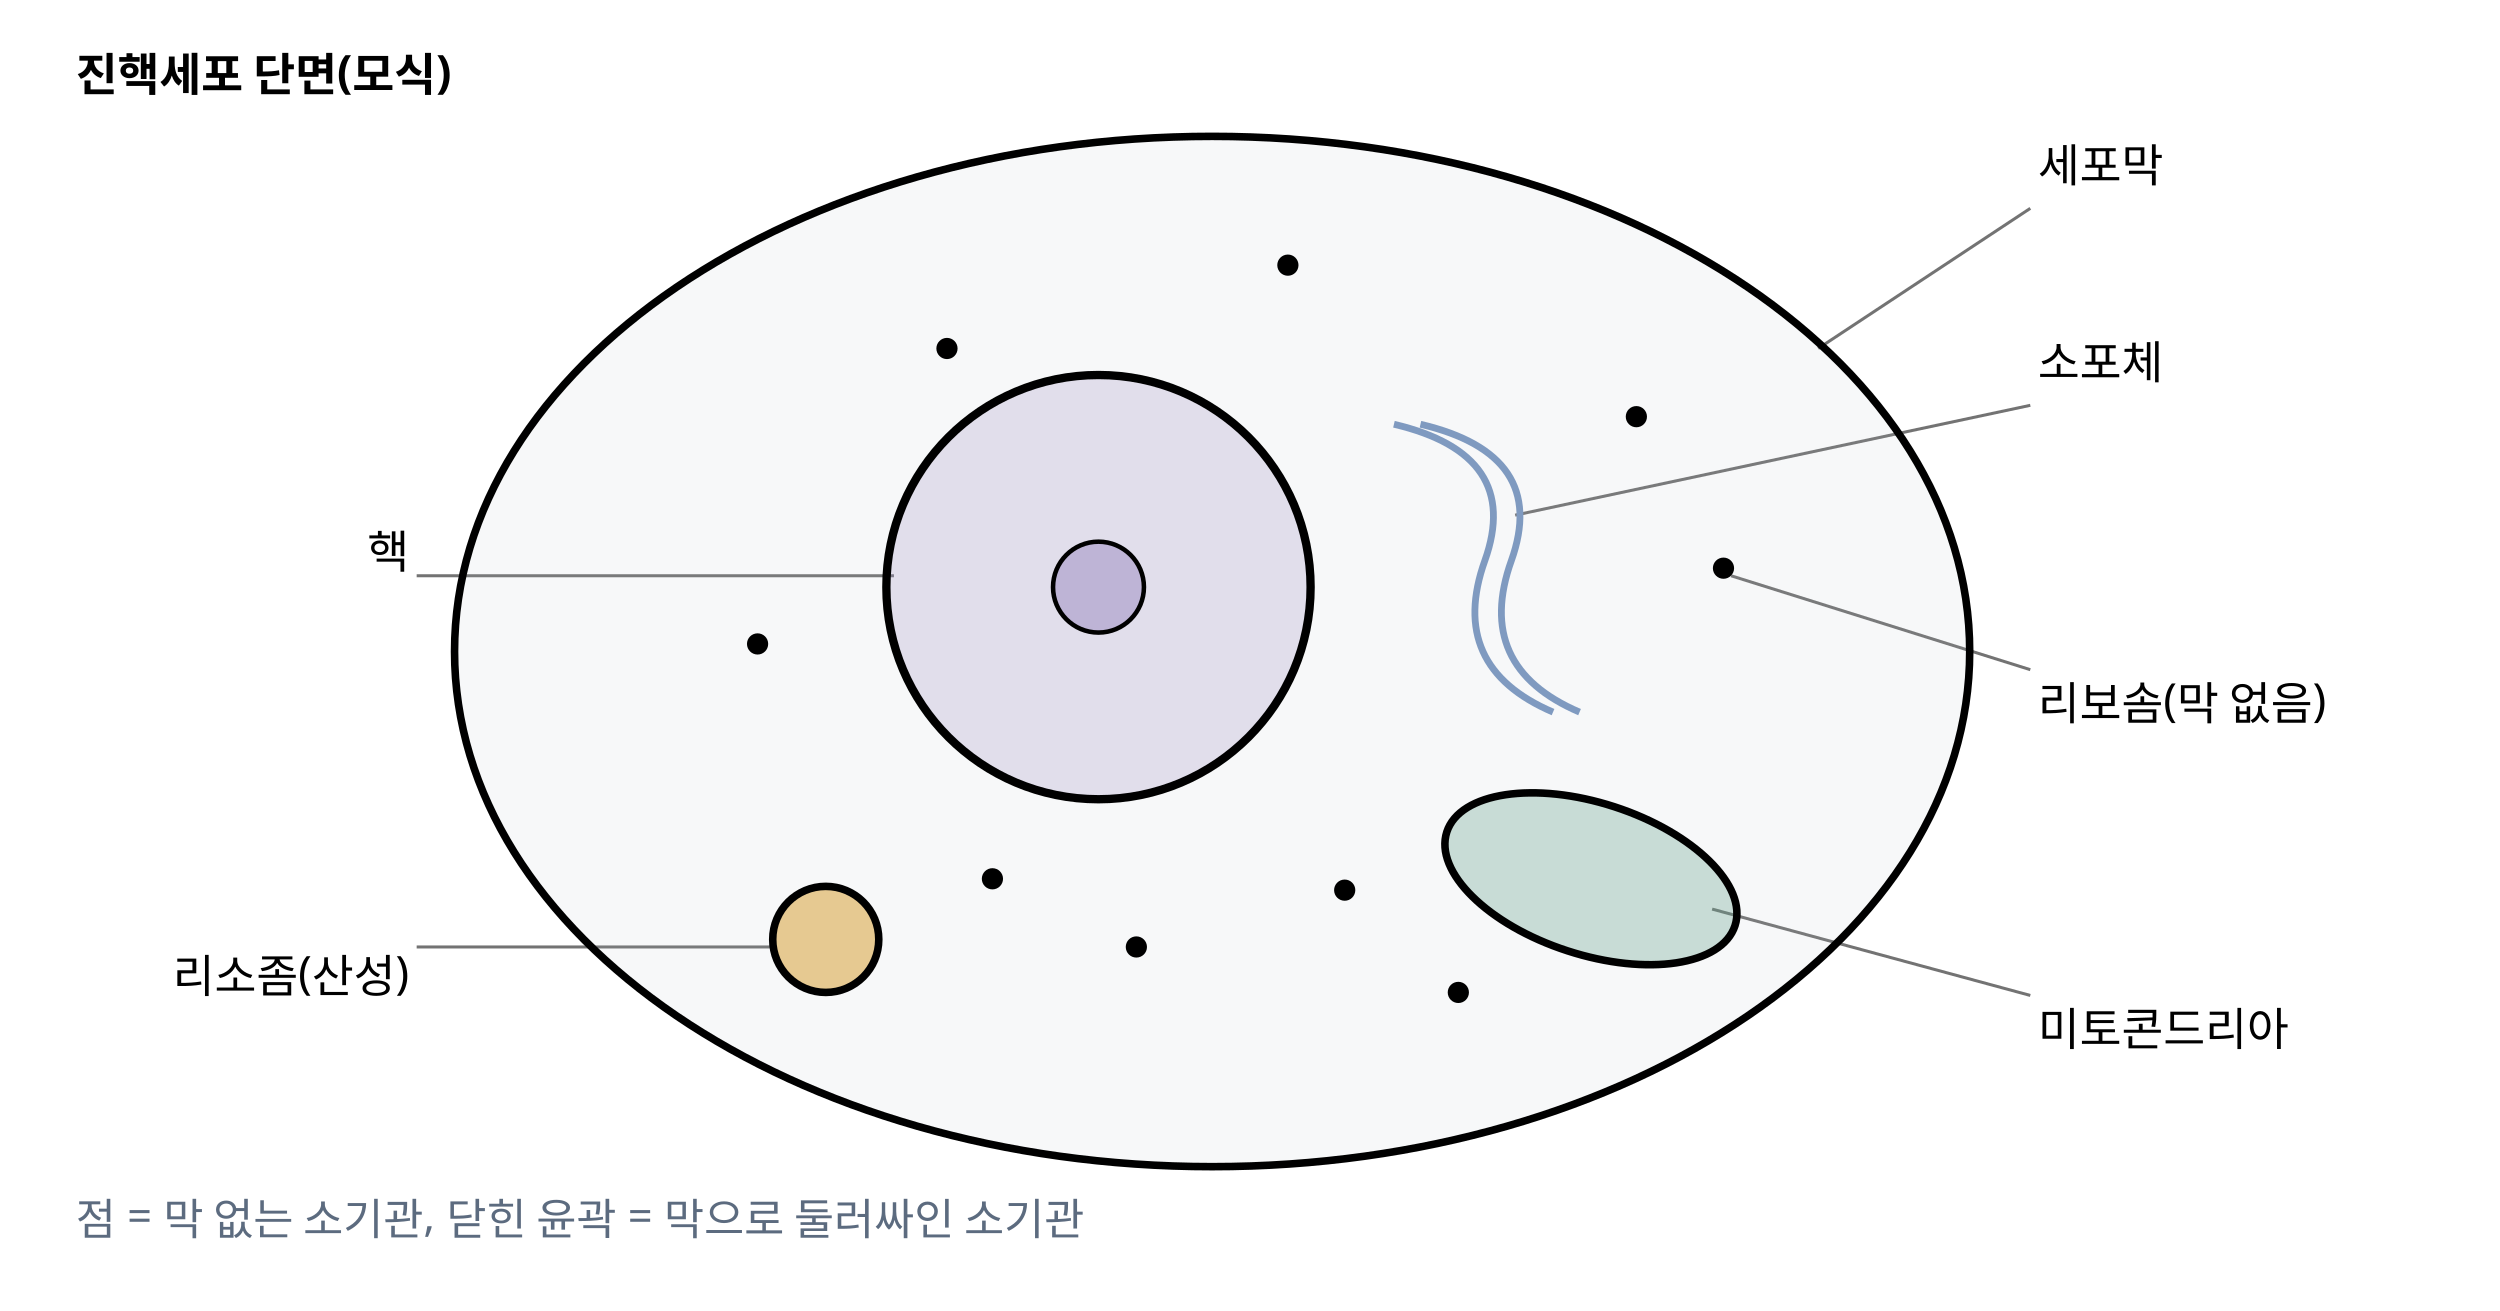
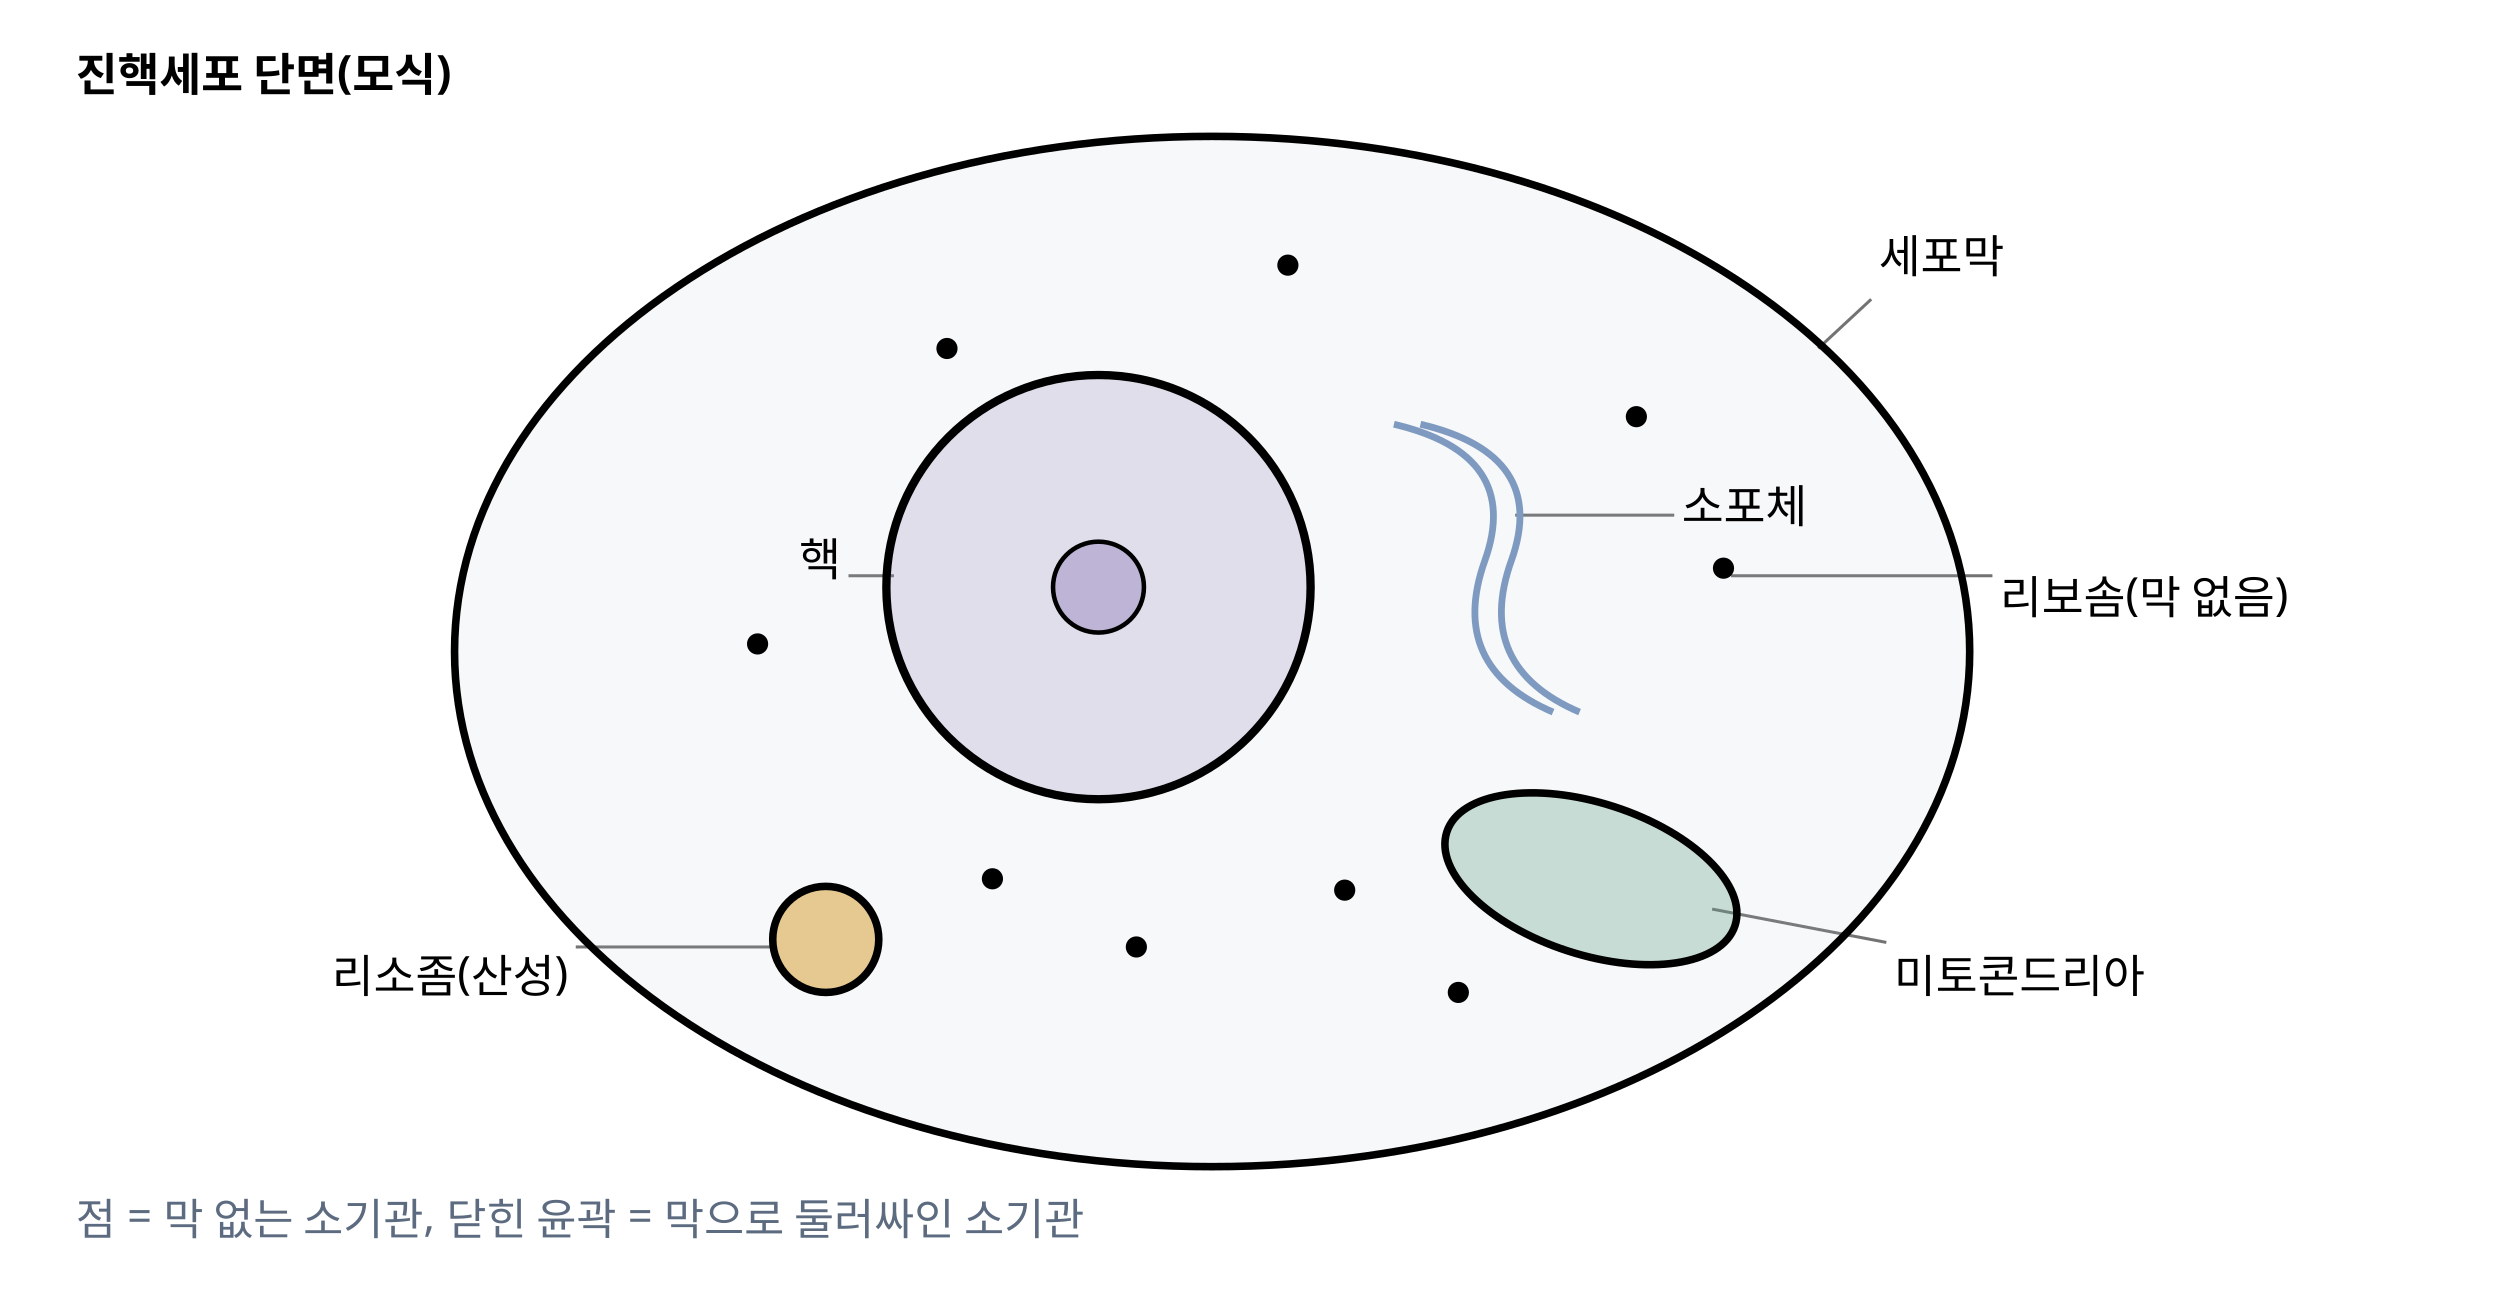
<svg xmlns="http://www.w3.org/2000/svg" class="si si-illus" viewBox="0 0 660 346" style="max-width:660px;color:var(--si-ink,var(--text,#1f2328))" role="img" aria-labelledby="organelle-t" font-family="'Pretendard','Noto Sans KR','Apple SD Gothic Neo',sans-serif" font-size="13" fill="currentColor">
  <defs />
-   <line x1="236" y1="152" x2="110" y2="152" class="si-leader" style="stroke:currentColor" stroke-opacity="0.55" stroke-width="0.8" />
-   <line x1="204" y1="250" x2="110" y2="250" class="si-leader" style="stroke:currentColor" stroke-opacity="0.55" stroke-width="0.8" />
-   <line x1="452" y1="240" x2="536" y2="262.8" class="si-leader" style="stroke:currentColor" stroke-opacity="0.55" stroke-width="0.8" />
-   <line x1="400" y1="136" x2="536" y2="107" class="si-leader" style="stroke:currentColor" stroke-opacity="0.55" stroke-width="0.8" />
-   <line x1="457" y1="152" x2="536" y2="176.8" class="si-leader" style="stroke:currentColor" stroke-opacity="0.55" stroke-width="0.8" />
-   <line x1="480" y1="92" x2="536" y2="55" class="si-leader" style="stroke:currentColor" stroke-opacity="0.55" stroke-width="0.8" />
+   <line x1="236" y1="152" x2="224" y2="152" class="si-leader" style="stroke:currentColor" stroke-opacity="0.55" stroke-width="0.8" />
+   <line x1="204" y1="250" x2="152" y2="250" class="si-leader" style="stroke:currentColor" stroke-opacity="0.55" stroke-width="0.8" />
+   <line x1="452" y1="240" x2="498" y2="248.8" class="si-leader" style="stroke:currentColor" stroke-opacity="0.55" stroke-width="0.8" />
+   <line x1="400" y1="136" x2="442" y2="136" class="si-leader" style="stroke:currentColor" stroke-opacity="0.55" stroke-width="0.8" />
+   <line x1="457" y1="152" x2="526" y2="152" class="si-leader" style="stroke:currentColor" stroke-opacity="0.55" stroke-width="0.8" />
+   <line x1="480" y1="92" x2="494" y2="79" class="si-leader" style="stroke:currentColor" stroke-opacity="0.55" stroke-width="0.8" />
  <text x="20" y="24" font-size="12" font-weight="700">진핵세포 단면(모식)</text>
  <ellipse cx="320" cy="172" rx="200" ry="136" style="stroke:currentColor;fill:var(--si-gray-s,#aab6c6)" stroke-width="2" fill-opacity="0.1" />
  <circle cx="290" cy="155" r="56" style="stroke:currentColor;fill:var(--si-violet-s,#9382bd)" stroke-width="2.2" fill-opacity="0.22" />
  <circle cx="290" cy="155" r="12" style="stroke:currentColor;fill:var(--si-violet-s,#9382bd)" stroke-width="1.2" fill-opacity="0.45" />
  <path d="M368,112 Q402,120 392,148 Q382,176 410,188" style="stroke:var(--si-blue-s,#7f9ac0);fill:none" stroke-width="1.8" />
  <path d="M375,112 Q409,120 399,148 Q389,176 417,188" style="stroke:var(--si-blue-s,#7f9ac0);fill:none" stroke-width="1.8" />
  <ellipse cx="420" cy="232" rx="40" ry="20" transform="rotate(18 420 232)" style="stroke:currentColor;fill:var(--si-green-s,#5b9b83)" stroke-width="2" fill-opacity="0.3" />
  <circle cx="218" cy="248" r="14" style="stroke:currentColor;fill:var(--si-amber-s,#d79a2b)" stroke-width="2" fill-opacity="0.5" />
  <circle cx="355" cy="235" r="2.8" style="stroke:none;fill:currentColor" stroke-width="1.6" />
  <circle cx="300" cy="250" r="2.8" style="stroke:none;fill:currentColor" stroke-width="1.6" />
  <circle cx="250" cy="92" r="2.8" style="stroke:none;fill:currentColor" stroke-width="1.6" />
  <circle cx="340" cy="70" r="2.8" style="stroke:none;fill:currentColor" stroke-width="1.6" />
  <circle cx="455" cy="150" r="2.8" style="stroke:none;fill:currentColor" stroke-width="1.6" />
  <circle cx="200" cy="170" r="2.8" style="stroke:none;fill:currentColor" stroke-width="1.6" />
  <circle cx="385" cy="262" r="2.8" style="stroke:none;fill:currentColor" stroke-width="1.6" />
  <circle cx="262" cy="232" r="2.8" style="stroke:none;fill:currentColor" stroke-width="1.6" />
  <circle cx="432" cy="110" r="2.8" style="stroke:none;fill:currentColor" stroke-width="1.6" />
-   <text x="108" y="150" text-anchor="end" font-size="12">핵</text>
-   <text x="108" y="262" text-anchor="end" font-size="12">리소좀(산성)</text>
-   <text x="538" y="276" font-size="12">미토콘드리아</text>
-   <text x="538" y="100" font-size="12">소포체</text>
-   <text x="538" y="190" font-size="12">리보솜(막 없음)</text>
-   <text x="538" y="48" font-size="12">세포막</text>
+   <text x="222" y="152" text-anchor="end" font-size="12">핵</text>
+   <text x="150" y="262" text-anchor="end" font-size="12">리소좀(산성)</text>
+   <text x="500" y="262" font-size="12">미토콘드리아</text>
+   <text x="444" y="138" font-size="12">소포체</text>
+   <text x="528" y="162" font-size="12">리보솜(막 없음)</text>
+   <text x="496" y="72" font-size="12">세포막</text>
  <text x="20" y="326" font-size="11.5" style="fill:var(--si-general,#5c6b7f)">점 = 막 없는 소기관, 닫힌 윤곽 = 막으로 둘러싸인 소기관</text>
</svg>
